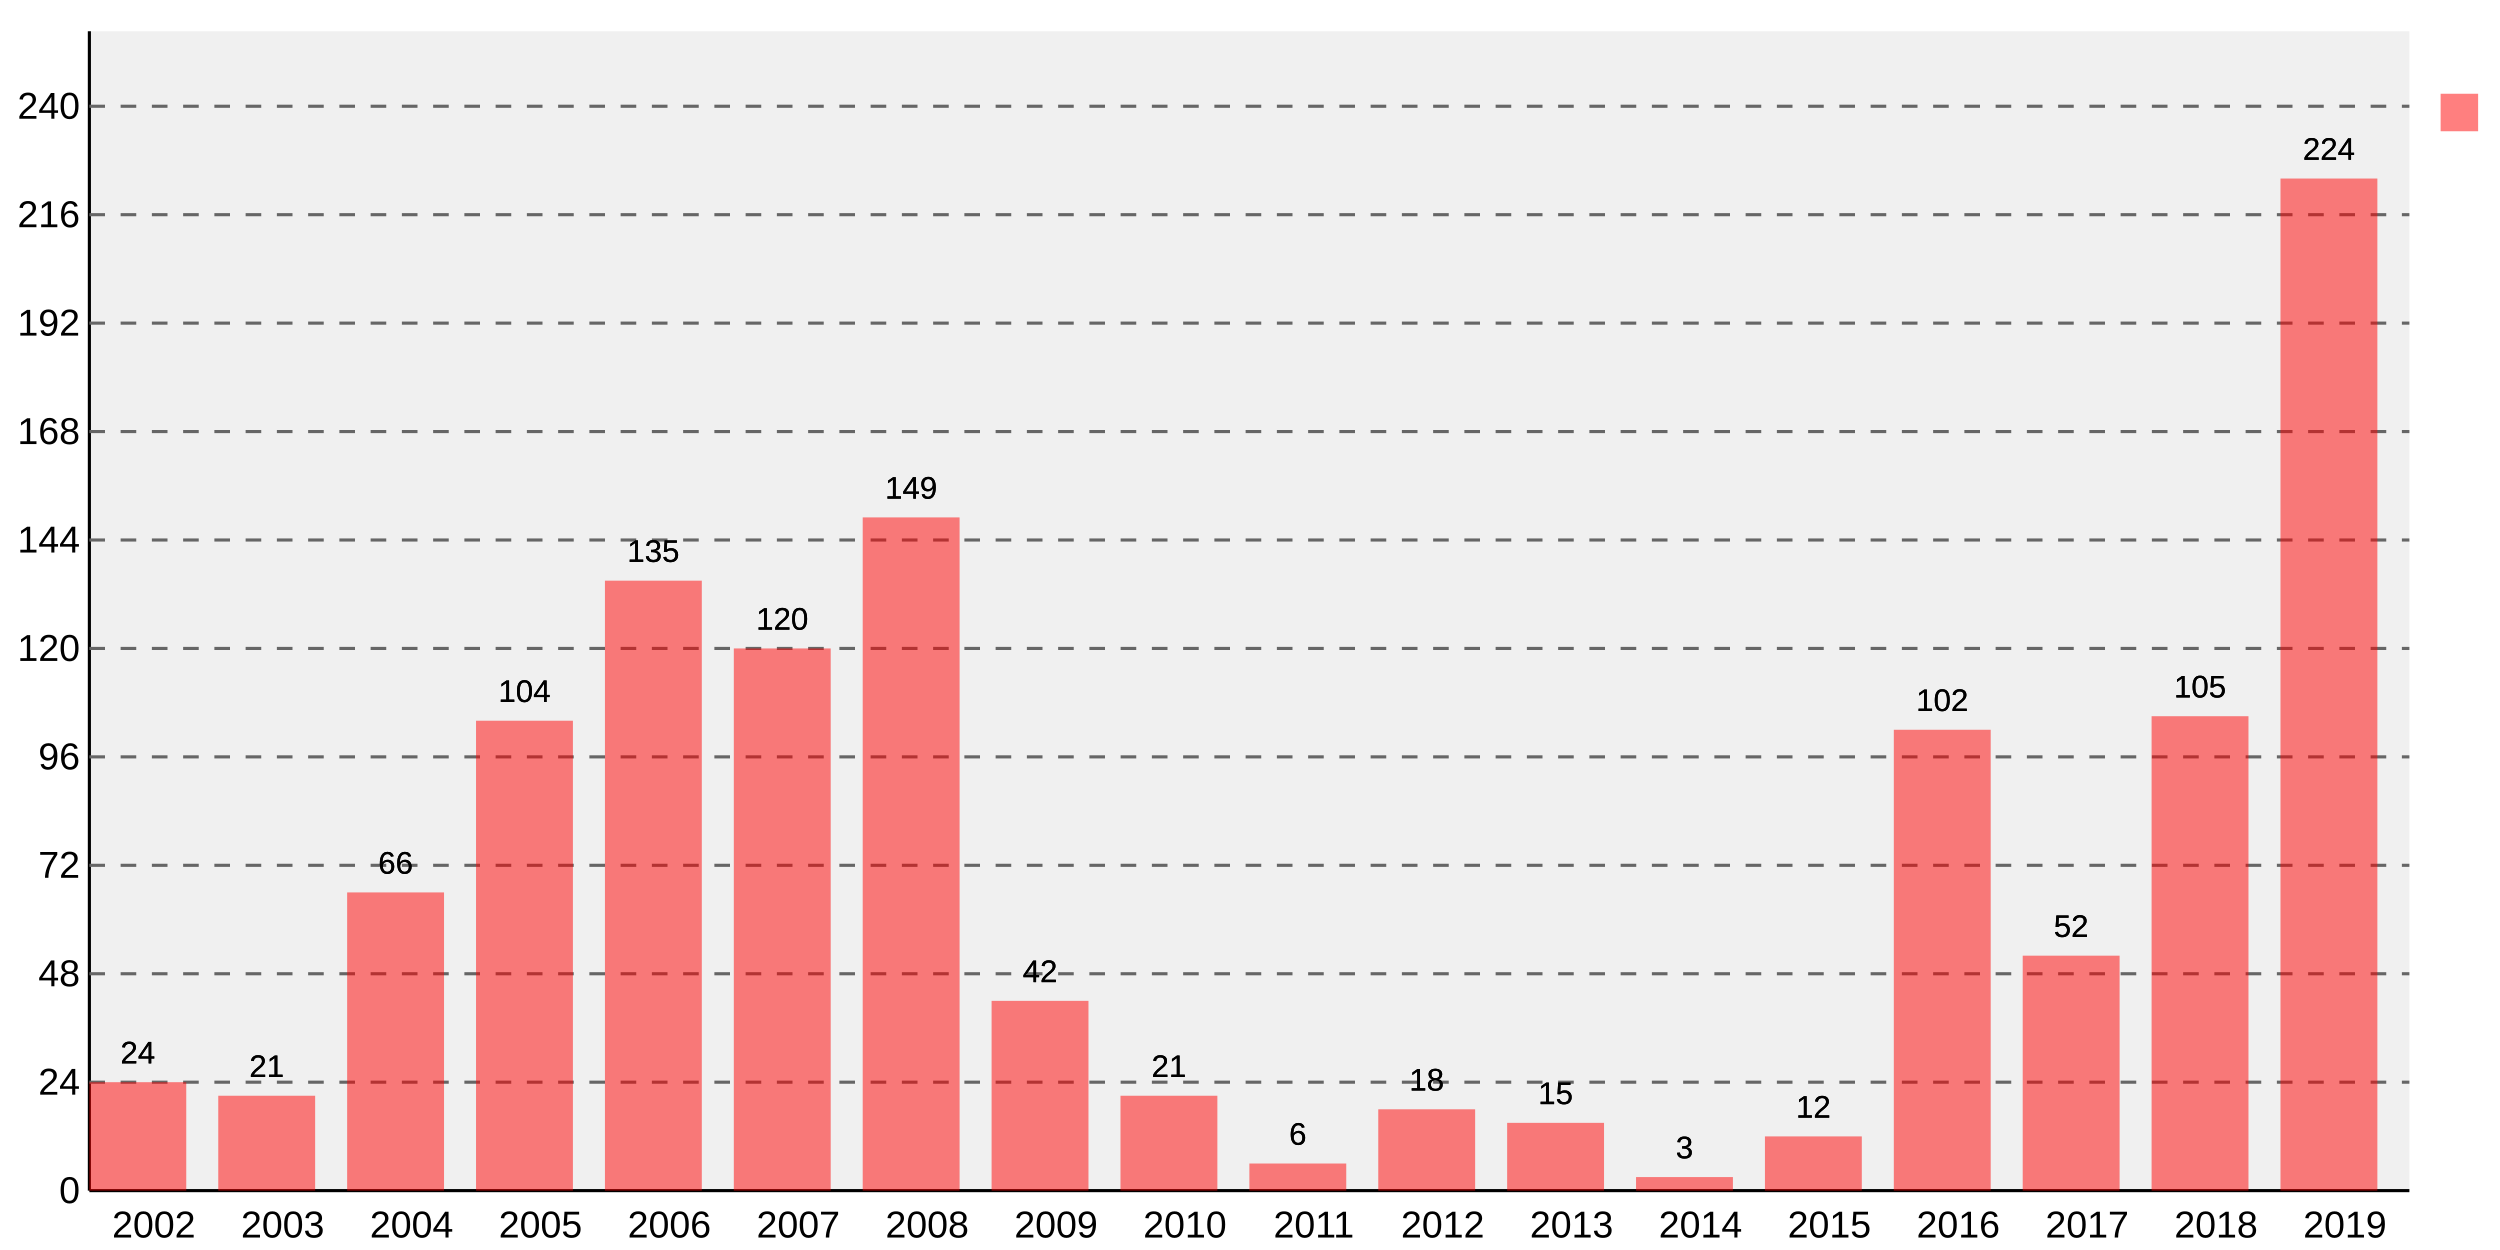
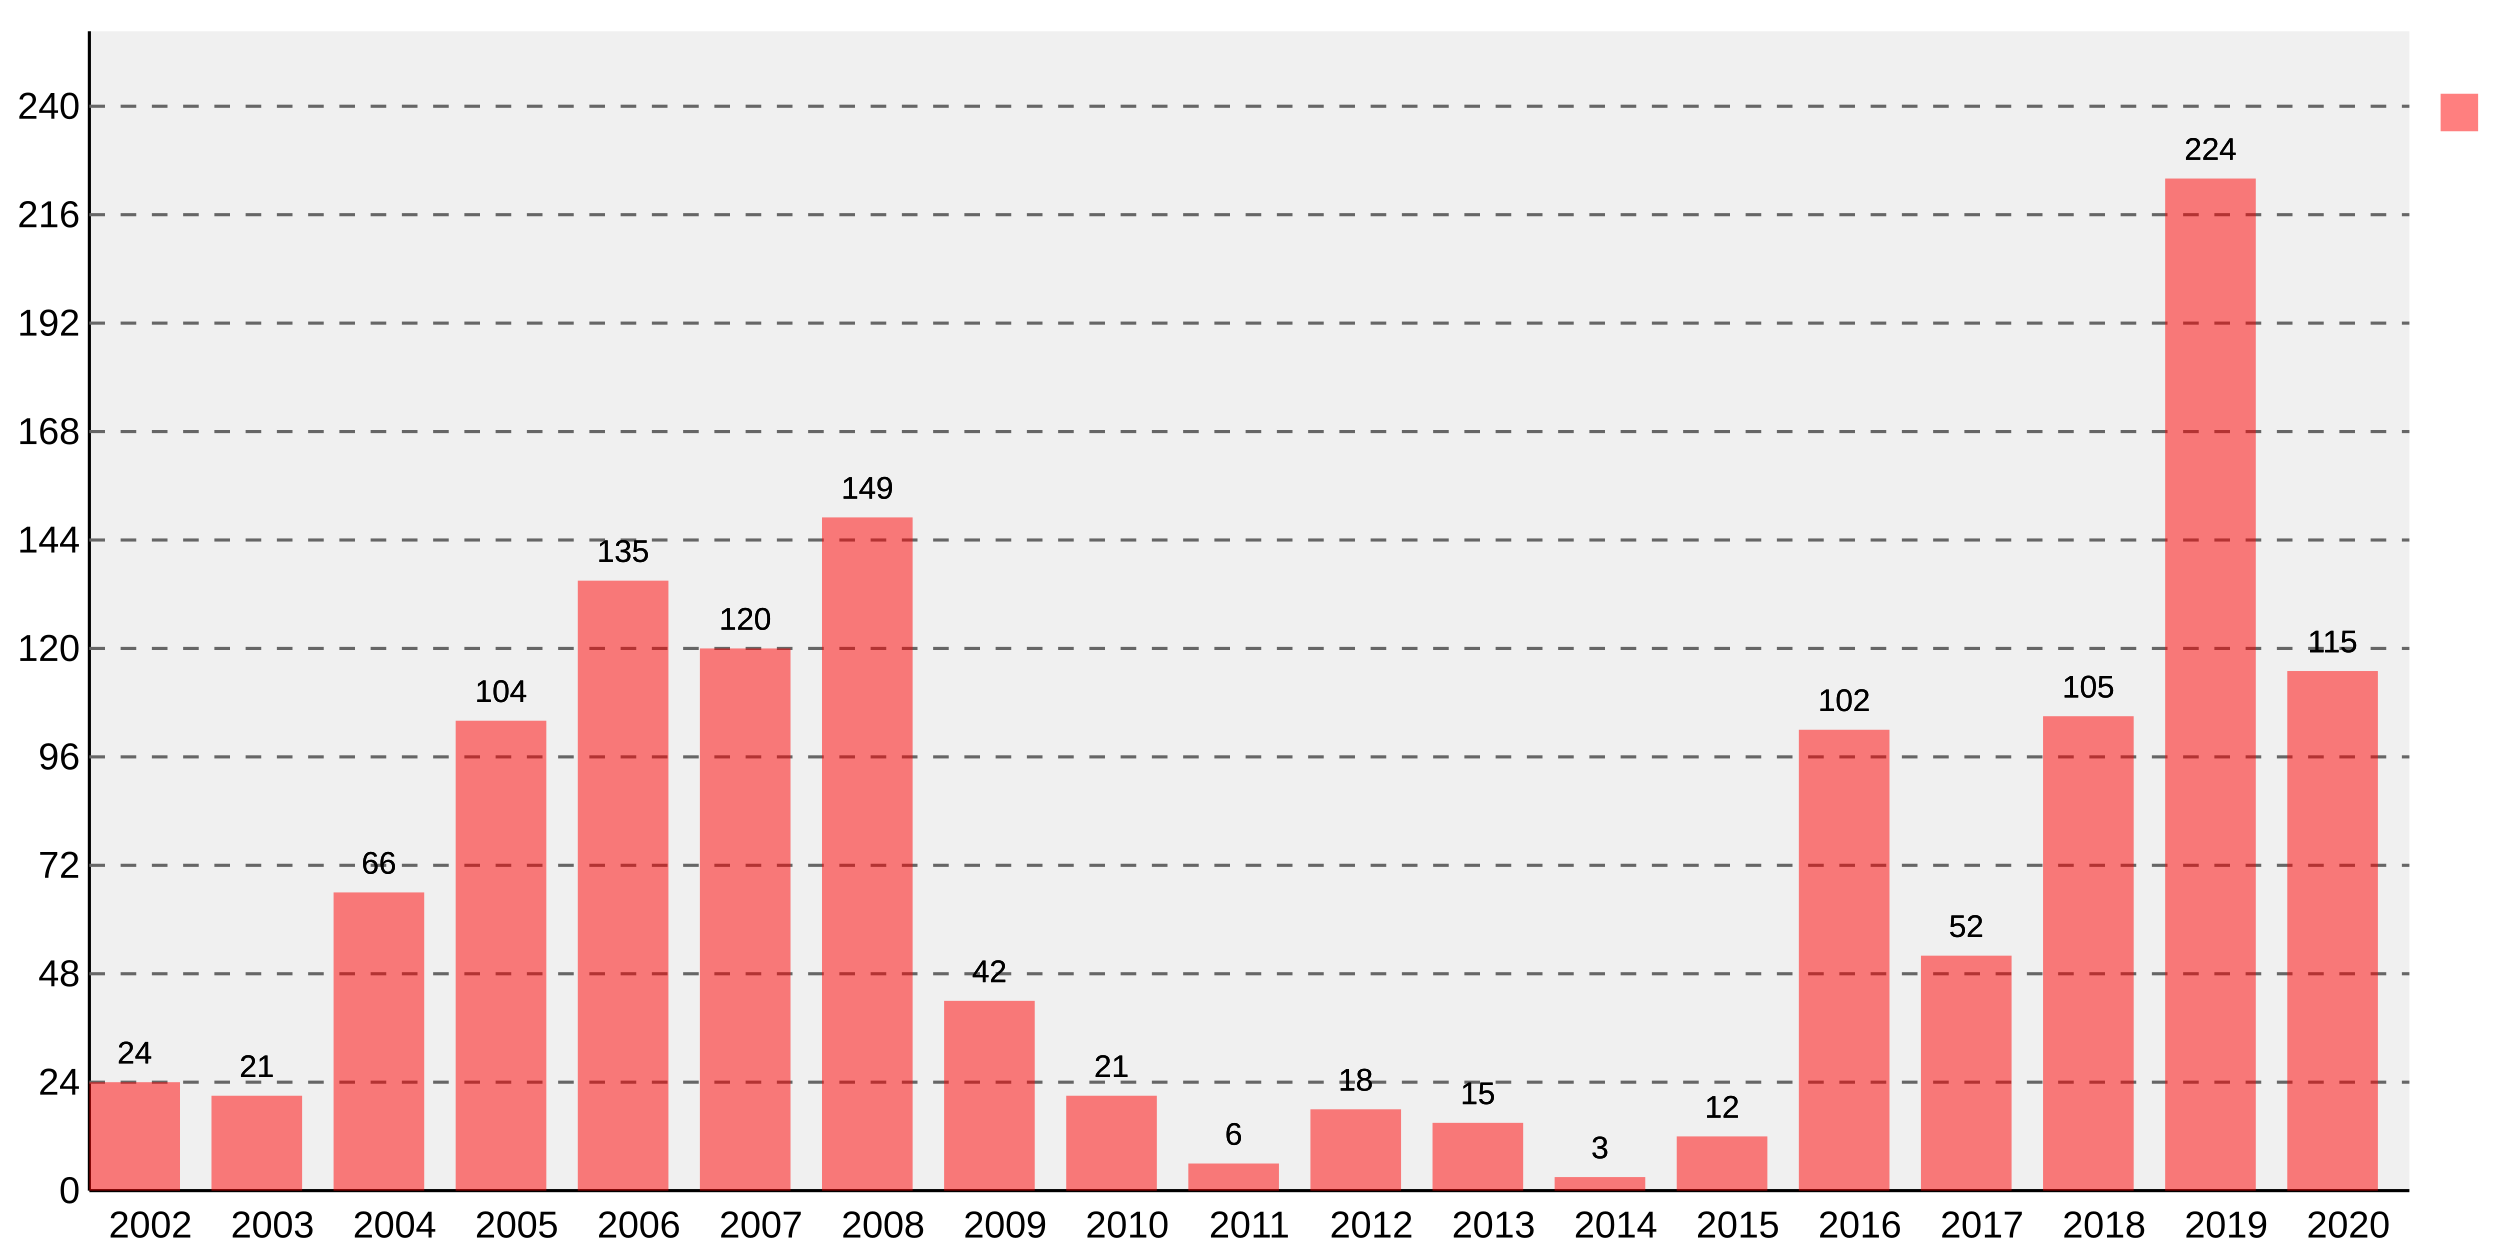
<svg xmlns="http://www.w3.org/2000/svg" viewBox="0 0 800 400">
  <defs>
    <style type="text/css">/*
Base styles for svg.charts.Graph
*/
.svgBackground {
    fill: #fff
    }
.graphBackground {
    fill: #f0f0f0
    }
/* graphs titles */
.mainTitle {
    text-anchor: middle;
    fill: #000;
    font-size: 16px;
    font-family: "Arial", sans-serif;
    font-weight: normal
    }
.subTitle {
    text-anchor: middle;
    fill: #999;
    font-size: 14px;
    font-family: "Arial", sans-serif;
    font-weight: normal
    }
.axis {
    stroke: #000;
    stroke-width: 1px
    }
.guideLines {
    stroke: #666;
    stroke-width: 1px;
    stroke-dasharray: 5, 5
    }
.xAxisLabels {
    text-anchor: middle;
    fill: #000;
    font-size: 12px;
    font-family: "Arial", sans-serif;
    font-weight: normal
    }
.yAxisLabels {
    text-anchor: end;
    fill: #000;
    font-size: 12px;
    font-family: "Arial", sans-serif;
    font-weight: normal
    }
.xAxisTitle {
    text-anchor: middle;
    fill: #f00;
    font-size: 14px;
    font-family: "Arial", sans-serif;
    font-weight: normal
    }
.yAxisTitle {
    fill: #f00;
    text-anchor: middle;
    font-size: 14px;
    font-family: "Arial", sans-serif;
    font-weight: normal
    }
.dataPointLabel {
    fill: #000;
    text-anchor: middle;
    font-size: 10px;
    font-family: "Arial", sans-serif;
    font-weight: normal
    }
.staggerGuideLine {
    fill: none;
    stroke: #000;
    stroke-width: 0.5px
    }
.keyText {
    fill: #000;
    text-anchor: start;
    font-size: 10px;
    font-family: "Arial", sans-serif;
    font-weight: normal
    }
/*
default fill styles for multiple datasets (probably only use a single
dataset on this graph though)
*/
.key1, .fill1 {
    fill: #f00;
    fill-opacity: 0.5;
    stroke: none;
    stroke-width: 0.5px
    }
.key2, .fill2 {
    fill: #00f;
    fill-opacity: 0.5;
    stroke: none;
    stroke-width: 1px
    }
.key3, .fill3 {
    fill: #0f0;
    fill-opacity: 0.5;
    stroke: none;
    stroke-width: 1px
    }
.key4, .fill4 {
    fill: #fc0;
    fill-opacity: 0.5;
    stroke: none;
    stroke-width: 1px
    }
.key5, .fill5 {
    fill: #0cf;
    fill-opacity: 0.5;
    stroke: none;
    stroke-width: 1px
    }
.key6, .fill6 {
    fill: #f0f;
    fill-opacity: 0.5;
    stroke: none;
    stroke-width: 1px
    }
.key7, .fill7 {
    fill: #0ff;
    fill-opacity: 0.5;
    stroke: none;
    stroke-width: 1px
    }
.key8, .fill8 {
    fill: #ff0;
    fill-opacity: 0.5;
    stroke: none;
    stroke-width: 1px
    }
.key9, .fill9 {
    fill: #c66;
    fill-opacity: 0.5;
    stroke: none;
    stroke-width: 1px
    }
.key10, .fill10 {
    fill: #639;
    fill-opacity: 0.5;
    stroke: none;
    stroke-width: 1px
    }
.key11, .fill11 {
    fill: #390;
    fill-opacity: 0.5;
    stroke: none;
    stroke-width: 1px
    }
.key12, .fill12 {
    fill: #96F;
    fill-opacity: 0.5;
    stroke: none;
    stroke-width: 1px
    }</style>
  </defs>
  <rect width="800" height="400" x="0" y="0" class="svgBackground" />
  <g transform="translate (28.6 10)">
    <rect x="0" y="0" width="742.4" height="371" class="graphBackground" />
    <path d="M 0 0 v371" class="axis" id="xAxis" />
    <path d="M 0 371 h742.4" class="axis" id="yAxis" />
-     <text class="xAxisLabels" x="20.622" y="386" style="text-anchor: middle">2002</text>
-     <text class="xAxisLabels" x="61.867" y="386" style="text-anchor: middle">2003</text>
-     <text class="xAxisLabels" x="103.111" y="386" style="text-anchor: middle">2004</text>
-     <text class="xAxisLabels" x="144.356" y="386" style="text-anchor: middle">2005</text>
-     <text class="xAxisLabels" x="185.6" y="386" style="text-anchor: middle">2006</text>
-     <text class="xAxisLabels" x="226.844" y="386" style="text-anchor: middle">2007</text>
-     <text class="xAxisLabels" x="268.089" y="386" style="text-anchor: middle">2008</text>
-     <text class="xAxisLabels" x="309.333" y="386" style="text-anchor: middle">2009</text>
-     <text class="xAxisLabels" x="350.578" y="386" style="text-anchor: middle">2010</text>
-     <text class="xAxisLabels" x="391.822" y="386" style="text-anchor: middle">2011</text>
-     <text class="xAxisLabels" x="433.067" y="386" style="text-anchor: middle">2012</text>
-     <text class="xAxisLabels" x="474.311" y="386" style="text-anchor: middle">2013</text>
-     <text class="xAxisLabels" x="515.556" y="386" style="text-anchor: middle">2014</text>
-     <text class="xAxisLabels" x="556.8" y="386" style="text-anchor: middle">2015</text>
-     <text class="xAxisLabels" x="598.044" y="386" style="text-anchor: middle">2016</text>
-     <text class="xAxisLabels" x="639.289" y="386" style="text-anchor: middle">2017</text>
-     <text class="xAxisLabels" x="680.533" y="386" style="text-anchor: middle">2018</text>
-     <text class="xAxisLabels" x="721.778" y="386" style="text-anchor: middle">2019</text>
+     <text class="xAxisLabels" x="19.537" y="386" style="text-anchor: middle">2002</text>
+     <text class="xAxisLabels" x="58.611" y="386" style="text-anchor: middle">2003</text>
+     <text class="xAxisLabels" x="97.684" y="386" style="text-anchor: middle">2004</text>
+     <text class="xAxisLabels" x="136.758" y="386" style="text-anchor: middle">2005</text>
+     <text class="xAxisLabels" x="175.832" y="386" style="text-anchor: middle">2006</text>
+     <text class="xAxisLabels" x="214.905" y="386" style="text-anchor: middle">2007</text>
+     <text class="xAxisLabels" x="253.979" y="386" style="text-anchor: middle">2008</text>
+     <text class="xAxisLabels" x="293.053" y="386" style="text-anchor: middle">2009</text>
+     <text class="xAxisLabels" x="332.126" y="386" style="text-anchor: middle">2010</text>
+     <text class="xAxisLabels" x="371.2" y="386" style="text-anchor: middle">2011</text>
+     <text class="xAxisLabels" x="410.274" y="386" style="text-anchor: middle">2012</text>
+     <text class="xAxisLabels" x="449.347" y="386" style="text-anchor: middle">2013</text>
+     <text class="xAxisLabels" x="488.421" y="386" style="text-anchor: middle">2014</text>
+     <text class="xAxisLabels" x="527.495" y="386" style="text-anchor: middle">2015</text>
+     <text class="xAxisLabels" x="566.568" y="386" style="text-anchor: middle">2016</text>
+     <text class="xAxisLabels" x="605.642" y="386" style="text-anchor: middle">2017</text>
+     <text class="xAxisLabels" x="644.716" y="386" style="text-anchor: middle">2018</text>
+     <text class="xAxisLabels" x="683.789" y="386" style="text-anchor: middle">2019</text>
+     <text class="xAxisLabels" x="722.863" y="386" style="text-anchor: middle">2020</text>
    <text class="yAxisLabels" x="-3" y="375.0" style="text-anchor: end">0</text>
    <text class="yAxisLabels" x="-3" y="340.3" style="text-anchor: end">24</text>
    <text class="yAxisLabels" x="-3" y="305.6" style="text-anchor: end">48</text>
    <text class="yAxisLabels" x="-3" y="270.9" style="text-anchor: end">72</text>
    <text class="yAxisLabels" x="-3" y="236.2" style="text-anchor: end">96</text>
    <text class="yAxisLabels" x="-3" y="201.5" style="text-anchor: end">120</text>
    <text class="yAxisLabels" x="-3" y="166.8" style="text-anchor: end">144</text>
    <text class="yAxisLabels" x="-3" y="132.1" style="text-anchor: end">168</text>
    <text class="yAxisLabels" x="-3" y="97.4" style="text-anchor: end">192</text>
    <text class="yAxisLabels" x="-3" y="62.7" style="text-anchor: end">216</text>
    <text class="yAxisLabels" x="-3" y="28.0" style="text-anchor: end">240</text>
    <path d="M 0 336.3 h742.4" class="guideLines" />
    <path d="M 0 301.6 h742.4" class="guideLines" />
    <path d="M 0 266.9 h742.4" class="guideLines" />
    <path d="M 0 232.2 h742.4" class="guideLines" />
    <path d="M 0 197.5 h742.4" class="guideLines" />
    <path d="M 0 162.8 h742.4" class="guideLines" />
    <path d="M 0 128.1 h742.4" class="guideLines" />
    <path d="M 0 93.4 h742.4" class="guideLines" />
    <path d="M 0 58.7 h742.4" class="guideLines" />
    <path d="M 0 24.0 h742.4" class="guideLines" />
-     <rect x="0.0" y="336.3" width="31.0" height="34.7" class="fill1" />
-     <rect x="41.244" y="340.637" width="31.0" height="30.363" class="fill1" />
-     <rect x="82.489" y="275.575" width="31.0" height="95.425" class="fill1" />
-     <rect x="123.733" y="220.633" width="31.0" height="150.367" class="fill1" />
-     <rect x="164.978" y="175.812" width="31.0" height="195.188" class="fill1" />
-     <rect x="206.222" y="197.5" width="31.0" height="173.5" class="fill1" />
-     <rect x="247.467" y="155.571" width="31.0" height="215.429" class="fill1" />
-     <rect x="288.711" y="310.275" width="31.0" height="60.725" class="fill1" />
-     <rect x="329.956" y="340.637" width="31.0" height="30.363" class="fill1" />
-     <rect x="371.2" y="362.325" width="31.0" height="8.675" class="fill1" />
-     <rect x="412.444" y="344.975" width="31.0" height="26.025" class="fill1" />
-     <rect x="453.689" y="349.312" width="31.0" height="21.688" class="fill1" />
-     <rect x="494.933" y="366.663" width="31.0" height="4.338" class="fill1" />
-     <rect x="536.178" y="353.65" width="31.0" height="17.35" class="fill1" />
-     <rect x="577.422" y="223.525" width="31.0" height="147.475" class="fill1" />
-     <rect x="618.667" y="295.817" width="31.0" height="75.183" class="fill1" />
-     <rect x="659.911" y="219.188" width="31.0" height="151.812" class="fill1" />
-     <rect x="701.156" y="47.133" width="31.0" height="323.867" class="fill1" />
+     <rect x="0.0" y="336.3" width="29.0" height="34.7" class="fill1" />
+     <rect x="39.074" y="340.637" width="29.0" height="30.363" class="fill1" />
+     <rect x="78.147" y="275.575" width="29.0" height="95.425" class="fill1" />
+     <rect x="117.221" y="220.633" width="29.0" height="150.367" class="fill1" />
+     <rect x="156.295" y="175.812" width="29.0" height="195.188" class="fill1" />
+     <rect x="195.368" y="197.5" width="29.0" height="173.5" class="fill1" />
+     <rect x="234.442" y="155.571" width="29.0" height="215.429" class="fill1" />
+     <rect x="273.516" y="310.275" width="29.0" height="60.725" class="fill1" />
+     <rect x="312.589" y="340.637" width="29.0" height="30.363" class="fill1" />
+     <rect x="351.663" y="362.325" width="29.0" height="8.675" class="fill1" />
+     <rect x="390.737" y="344.975" width="29.0" height="26.025" class="fill1" />
+     <rect x="429.811" y="349.312" width="29.0" height="21.688" class="fill1" />
+     <rect x="468.884" y="366.663" width="29.0" height="4.338" class="fill1" />
+     <rect x="507.958" y="353.65" width="29.0" height="17.35" class="fill1" />
+     <rect x="547.032" y="223.525" width="29.0" height="147.475" class="fill1" />
+     <rect x="586.105" y="295.817" width="29.0" height="75.183" class="fill1" />
+     <rect x="625.179" y="219.188" width="29.0" height="151.812" class="fill1" />
+     <rect x="664.253" y="47.133" width="29.0" height="323.867" class="fill1" />
+     <rect x="703.326" y="204.729" width="29.0" height="166.271" class="fill1" />
    <g>
-       <text x="15.5" y="330.3" class="dataPointLabel" style="None stroke: #fff; stroke-width: 2;">24</text>
-       <text x="15.5" y="330.3" class="dataPointLabel">24</text>
-       <text x="56.744" y="334.637" class="dataPointLabel" style="None stroke: #fff; stroke-width: 2;">21</text>
-       <text x="56.744" y="334.637" class="dataPointLabel">21</text>
-       <text x="97.989" y="269.575" class="dataPointLabel" style="None stroke: #fff; stroke-width: 2;">66</text>
-       <text x="97.989" y="269.575" class="dataPointLabel">66</text>
-       <text x="139.233" y="214.633" class="dataPointLabel" style="None stroke: #fff; stroke-width: 2;">104</text>
-       <text x="139.233" y="214.633" class="dataPointLabel">104</text>
-       <text x="180.478" y="169.812" class="dataPointLabel" style="None stroke: #fff; stroke-width: 2;">135</text>
-       <text x="180.478" y="169.812" class="dataPointLabel">135</text>
-       <text x="221.722" y="191.5" class="dataPointLabel" style="None stroke: #fff; stroke-width: 2;">120</text>
-       <text x="221.722" y="191.5" class="dataPointLabel">120</text>
-       <text x="262.967" y="149.571" class="dataPointLabel" style="None stroke: #fff; stroke-width: 2;">149</text>
-       <text x="262.967" y="149.571" class="dataPointLabel">149</text>
-       <text x="304.211" y="304.275" class="dataPointLabel" style="None stroke: #fff; stroke-width: 2;">42</text>
-       <text x="304.211" y="304.275" class="dataPointLabel">42</text>
-       <text x="345.456" y="334.637" class="dataPointLabel" style="None stroke: #fff; stroke-width: 2;">21</text>
-       <text x="345.456" y="334.637" class="dataPointLabel">21</text>
-       <text x="386.7" y="356.325" class="dataPointLabel" style="None stroke: #fff; stroke-width: 2;">6</text>
-       <text x="386.7" y="356.325" class="dataPointLabel">6</text>
-       <text x="427.944" y="338.975" class="dataPointLabel" style="None stroke: #fff; stroke-width: 2;">18</text>
-       <text x="427.944" y="338.975" class="dataPointLabel">18</text>
-       <text x="469.189" y="343.312" class="dataPointLabel" style="None stroke: #fff; stroke-width: 2;">15</text>
-       <text x="469.189" y="343.312" class="dataPointLabel">15</text>
-       <text x="510.433" y="360.663" class="dataPointLabel" style="None stroke: #fff; stroke-width: 2;">3</text>
-       <text x="510.433" y="360.663" class="dataPointLabel">3</text>
-       <text x="551.678" y="347.65" class="dataPointLabel" style="None stroke: #fff; stroke-width: 2;">12</text>
-       <text x="551.678" y="347.65" class="dataPointLabel">12</text>
-       <text x="592.922" y="217.525" class="dataPointLabel" style="None stroke: #fff; stroke-width: 2;">102</text>
-       <text x="592.922" y="217.525" class="dataPointLabel">102</text>
-       <text x="634.167" y="289.817" class="dataPointLabel" style="None stroke: #fff; stroke-width: 2;">52</text>
-       <text x="634.167" y="289.817" class="dataPointLabel">52</text>
-       <text x="675.411" y="213.188" class="dataPointLabel" style="None stroke: #fff; stroke-width: 2;">105</text>
-       <text x="675.411" y="213.188" class="dataPointLabel">105</text>
-       <text x="716.656" y="41.133" class="dataPointLabel" style="None stroke: #fff; stroke-width: 2;">224</text>
-       <text x="716.656" y="41.133" class="dataPointLabel">224</text>
+       <text x="14.5" y="330.3" class="dataPointLabel" style="None stroke: #fff; stroke-width: 2;">24</text>
+       <text x="14.5" y="330.3" class="dataPointLabel">24</text>
+       <text x="53.574" y="334.637" class="dataPointLabel" style="None stroke: #fff; stroke-width: 2;">21</text>
+       <text x="53.574" y="334.637" class="dataPointLabel">21</text>
+       <text x="92.647" y="269.575" class="dataPointLabel" style="None stroke: #fff; stroke-width: 2;">66</text>
+       <text x="92.647" y="269.575" class="dataPointLabel">66</text>
+       <text x="131.721" y="214.633" class="dataPointLabel" style="None stroke: #fff; stroke-width: 2;">104</text>
+       <text x="131.721" y="214.633" class="dataPointLabel">104</text>
+       <text x="170.795" y="169.812" class="dataPointLabel" style="None stroke: #fff; stroke-width: 2;">135</text>
+       <text x="170.795" y="169.812" class="dataPointLabel">135</text>
+       <text x="209.868" y="191.5" class="dataPointLabel" style="None stroke: #fff; stroke-width: 2;">120</text>
+       <text x="209.868" y="191.5" class="dataPointLabel">120</text>
+       <text x="248.942" y="149.571" class="dataPointLabel" style="None stroke: #fff; stroke-width: 2;">149</text>
+       <text x="248.942" y="149.571" class="dataPointLabel">149</text>
+       <text x="288.016" y="304.275" class="dataPointLabel" style="None stroke: #fff; stroke-width: 2;">42</text>
+       <text x="288.016" y="304.275" class="dataPointLabel">42</text>
+       <text x="327.089" y="334.637" class="dataPointLabel" style="None stroke: #fff; stroke-width: 2;">21</text>
+       <text x="327.089" y="334.637" class="dataPointLabel">21</text>
+       <text x="366.163" y="356.325" class="dataPointLabel" style="None stroke: #fff; stroke-width: 2;">6</text>
+       <text x="366.163" y="356.325" class="dataPointLabel">6</text>
+       <text x="405.237" y="338.975" class="dataPointLabel" style="None stroke: #fff; stroke-width: 2;">18</text>
+       <text x="405.237" y="338.975" class="dataPointLabel">18</text>
+       <text x="444.311" y="343.312" class="dataPointLabel" style="None stroke: #fff; stroke-width: 2;">15</text>
+       <text x="444.311" y="343.312" class="dataPointLabel">15</text>
+       <text x="483.384" y="360.663" class="dataPointLabel" style="None stroke: #fff; stroke-width: 2;">3</text>
+       <text x="483.384" y="360.663" class="dataPointLabel">3</text>
+       <text x="522.458" y="347.65" class="dataPointLabel" style="None stroke: #fff; stroke-width: 2;">12</text>
+       <text x="522.458" y="347.65" class="dataPointLabel">12</text>
+       <text x="561.532" y="217.525" class="dataPointLabel" style="None stroke: #fff; stroke-width: 2;">102</text>
+       <text x="561.532" y="217.525" class="dataPointLabel">102</text>
+       <text x="600.605" y="289.817" class="dataPointLabel" style="None stroke: #fff; stroke-width: 2;">52</text>
+       <text x="600.605" y="289.817" class="dataPointLabel">52</text>
+       <text x="639.679" y="213.188" class="dataPointLabel" style="None stroke: #fff; stroke-width: 2;">105</text>
+       <text x="639.679" y="213.188" class="dataPointLabel">105</text>
+       <text x="678.753" y="41.133" class="dataPointLabel" style="None stroke: #fff; stroke-width: 2;">224</text>
+       <text x="678.753" y="41.133" class="dataPointLabel">224</text>
+       <text x="717.826" y="198.729" class="dataPointLabel" style="None stroke: #fff; stroke-width: 2;">115</text>
+       <text x="717.826" y="198.729" class="dataPointLabel">115</text>
    </g>
  </g>
  <g transform="translate(781 30)">
    <rect x="0" y="0" width="12" height="12" class="key1" />
    <text x="17" y="12" class="keyText" />
  </g>
</svg>
